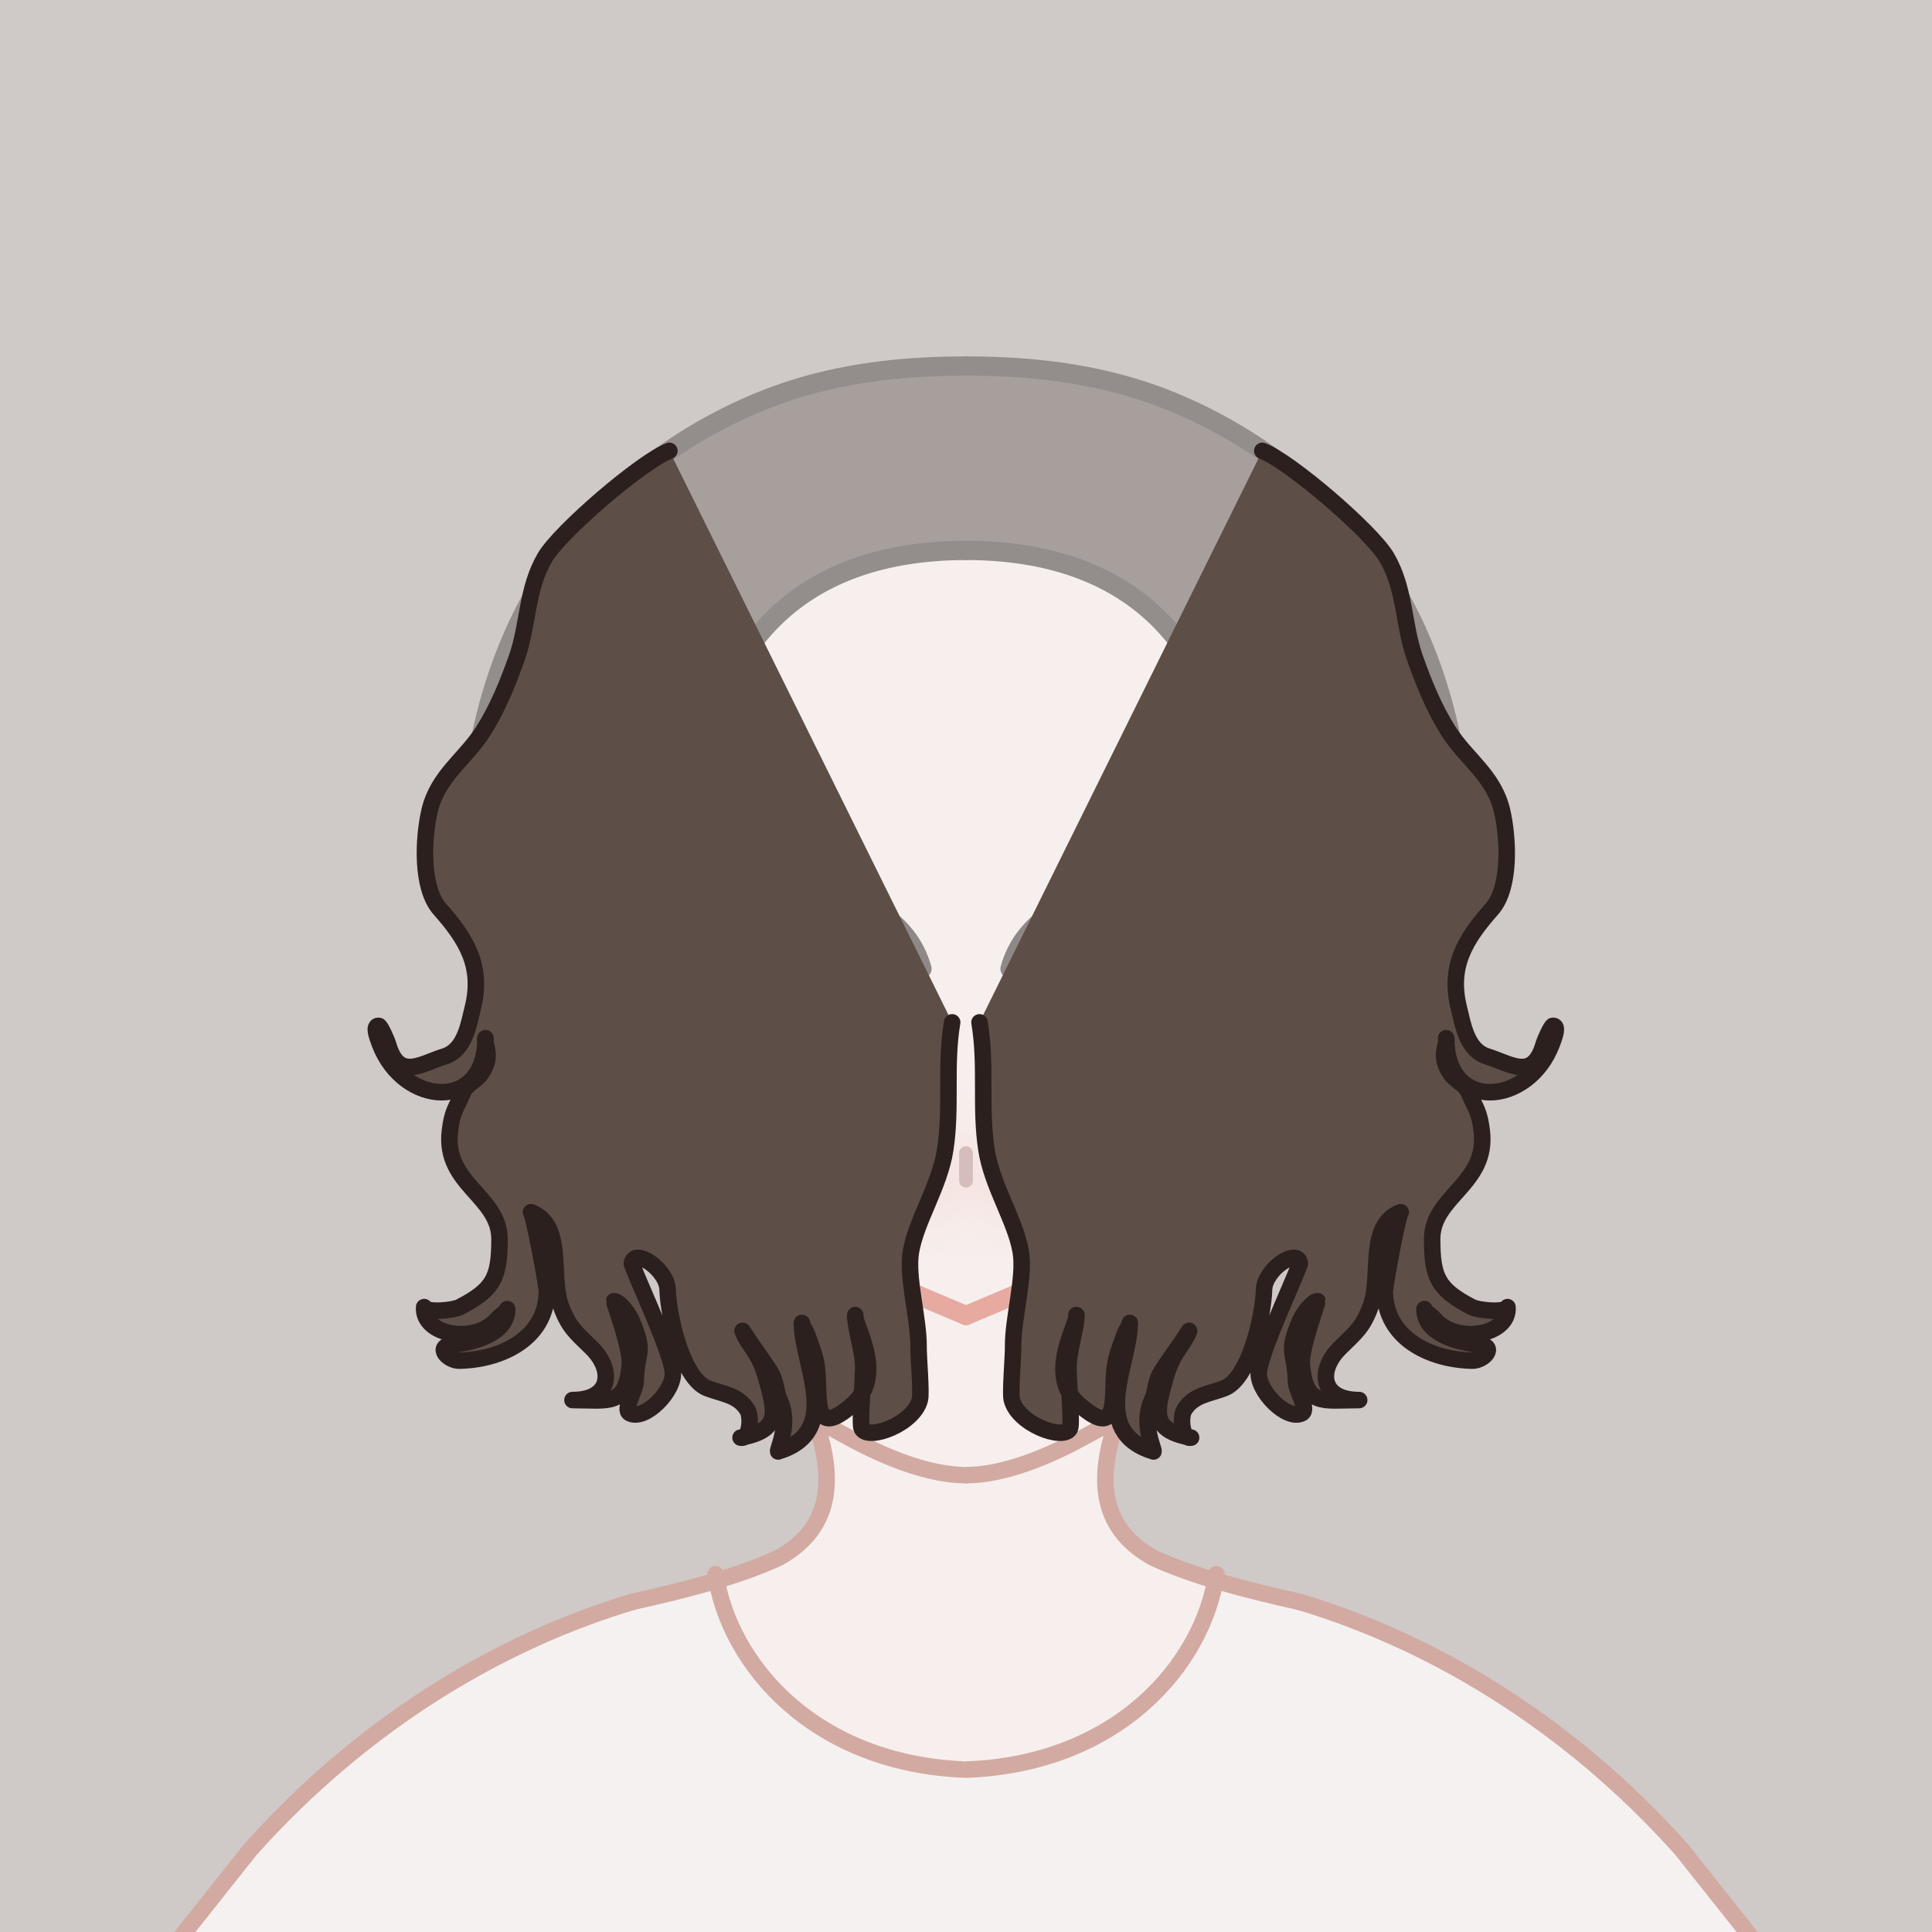
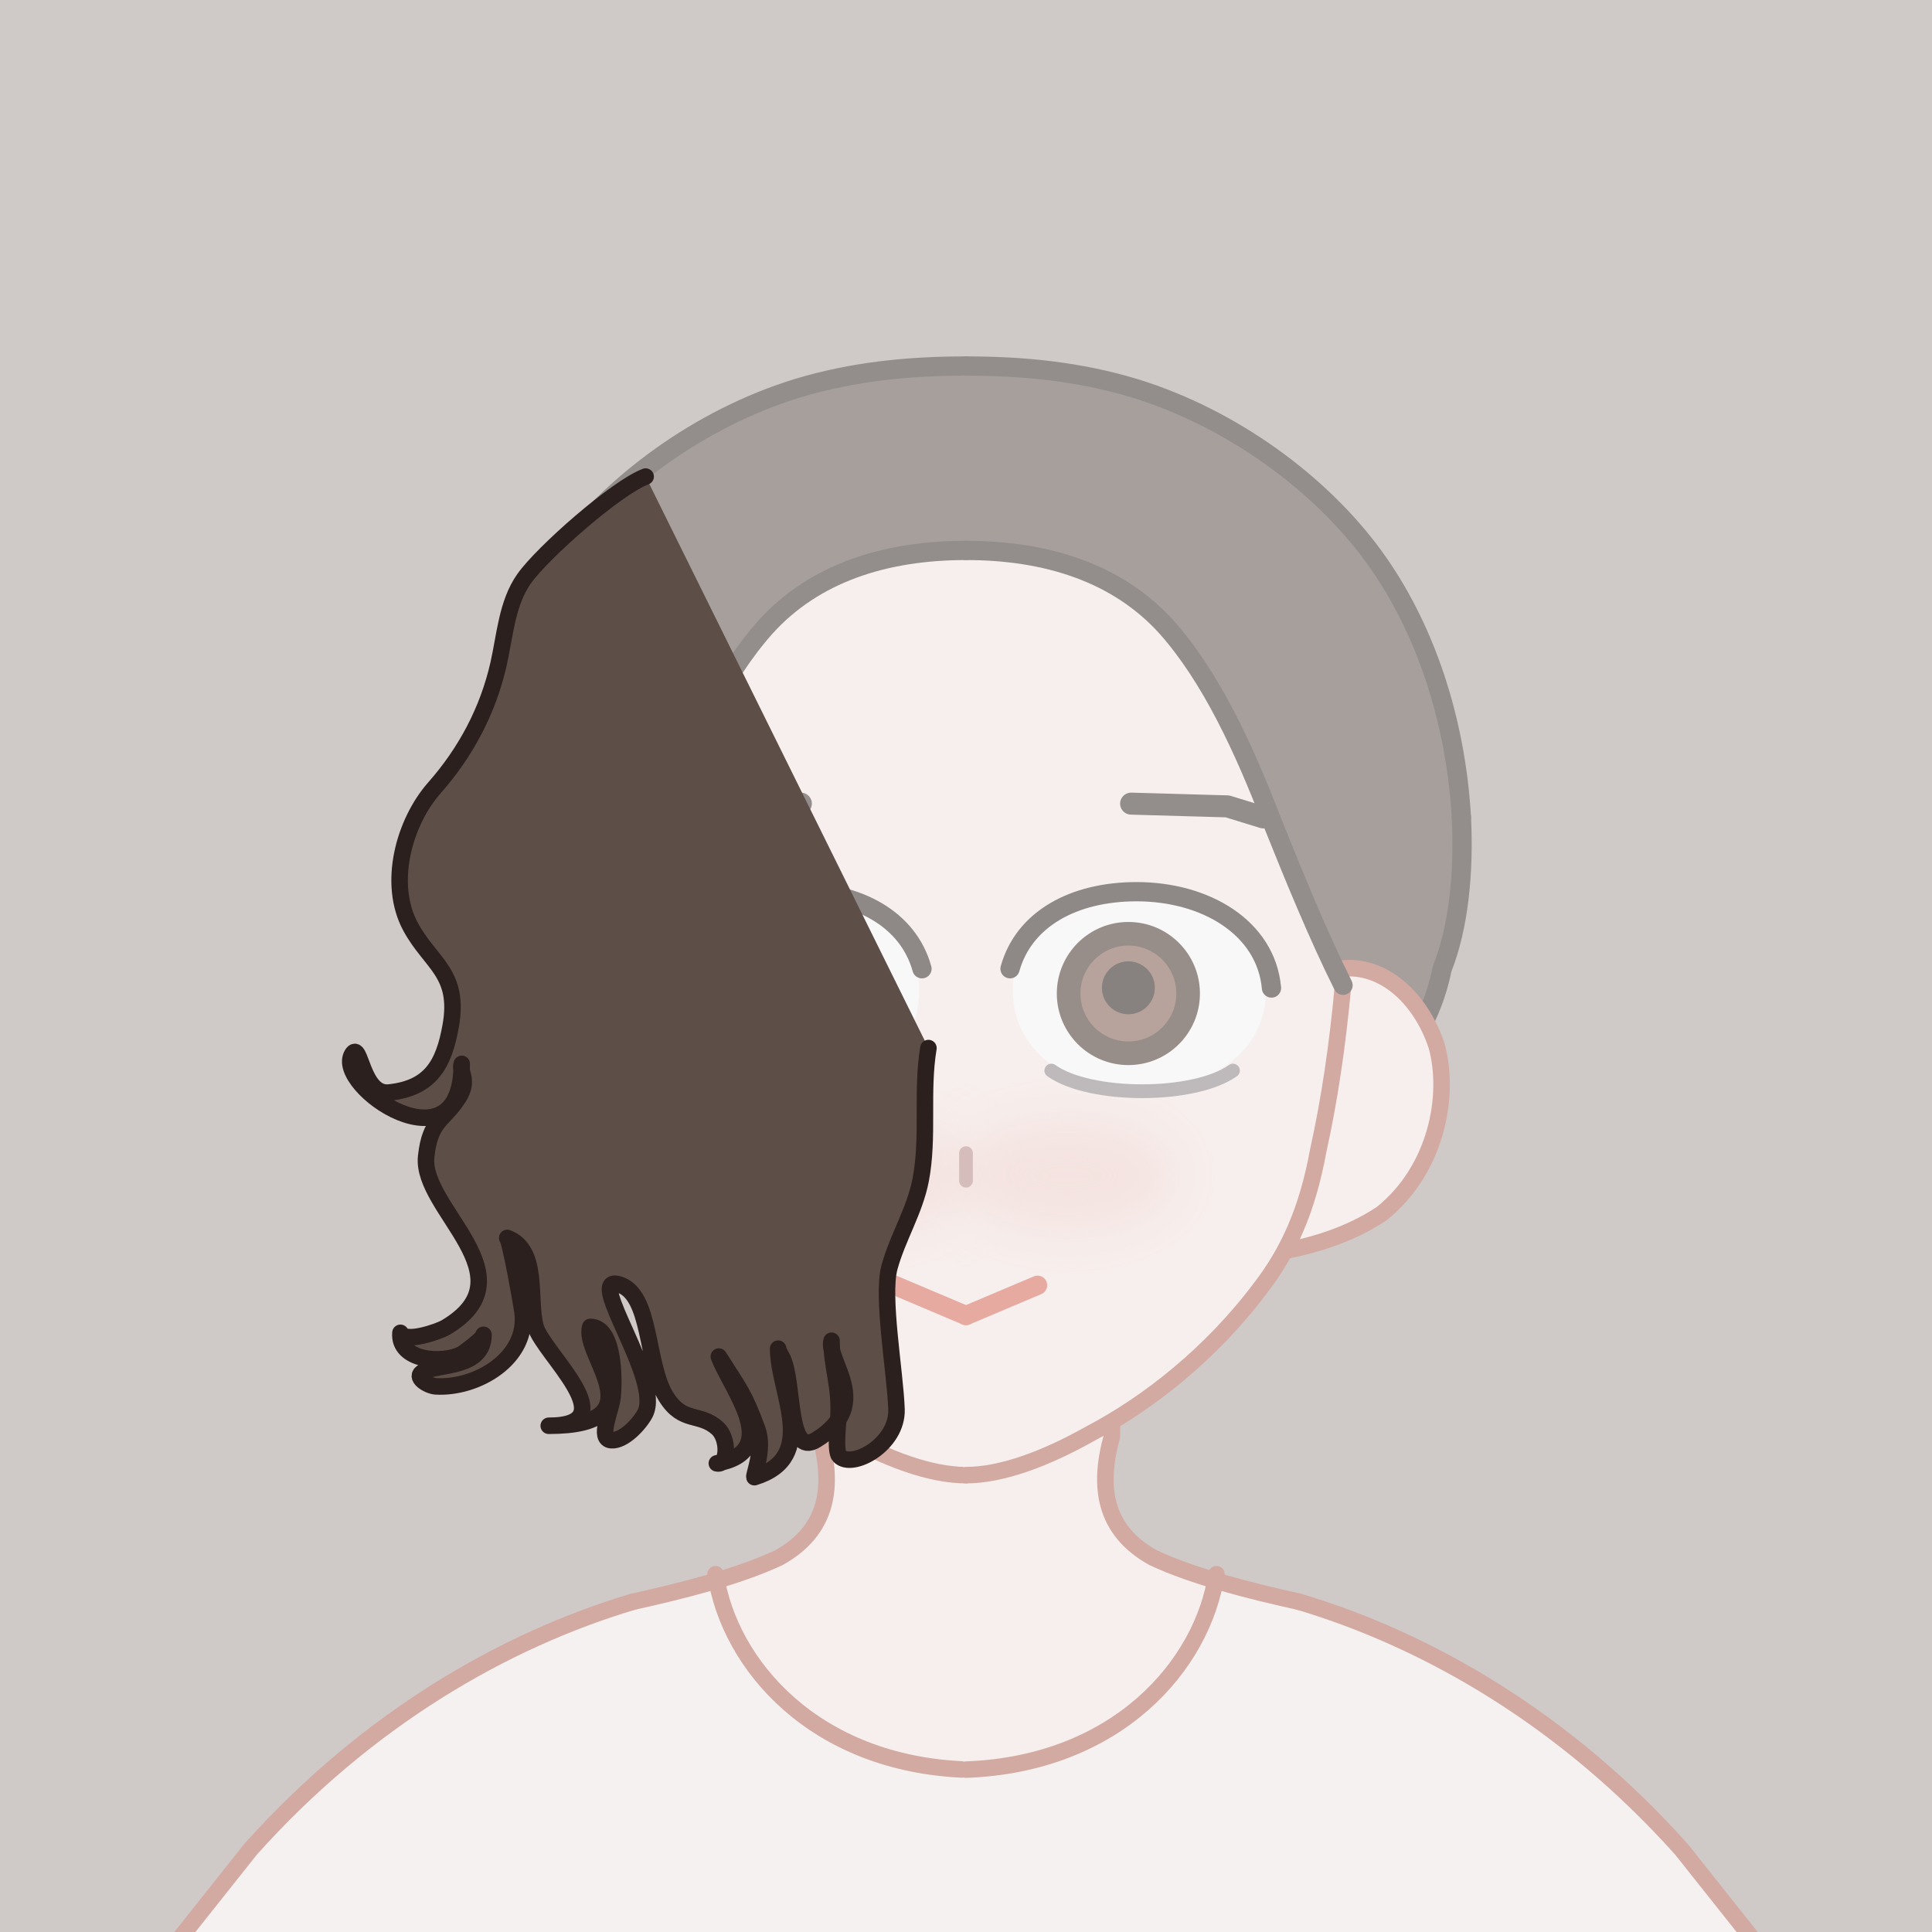
<svg xmlns="http://www.w3.org/2000/svg" width="702" height="702" viewBox="0 0 702 702">
  <defs>
    <clipPath id="clip-path-1">
      <path d="M242 389.2 L386 389.2 L386 464.8 L242 464.8 Z" />
    </clipPath>
    <filter id="filter-1" filterUnits="userSpaceOnUse" x="245" y="377" width="138" height="100" color-interpolation-filters="sRGB">
      <feGaussianBlur in="SourceGraphic" stdDeviation="9" color-interpolation-filters="linearRGB" />
    </filter>
    <clipPath id="clip-path-2">
      <path d="M460 389.2 L316 389.2 L316 464.8 L460 464.8 Z" />
    </clipPath>
    <filter id="filter-2" filterUnits="userSpaceOnUse" x="319" y="377" width="138" height="100" color-interpolation-filters="sRGB">
      <feGaussianBlur in="SourceGraphic" stdDeviation="9" color-interpolation-filters="linearRGB" />
    </filter>
    <clipPath id="clip-path-3">
      <path d="M242 360 C242 338 262 326 288 326 C314 326 334 338 334 360 C334 382 314 396 288 396 C262 396 242 382 242 360 Z" />
    </clipPath>
    <clipPath id="clip-path-4">
      <path d="M460 360 C460 338 440 326 414 326 C388 326 368 338 368 360 C368 382 388 396 414 396 C440 396 460 382 460 360 Z" />
    </clipPath>
  </defs>
  <g id="_ref">
    <g opacity="0.5">
      <rect x="0" y="0" width="702" height="702" fill="#ada19f" />
      <g data-layer="body">
        <g>
          <path d="M260 573 L230 582 C183 596 133 625 91 672 L60 712 L352 712 L352 643 C296 641 265 605 260 573 Z" fill="#f9f2f1" />
          <path d="M296 490 L298 522 C303 540 301 556 283 566 L260 573 C265 605 296 641 352 643 L352 490 Z" fill="#fdeeea" />
          <path d="M230 582 C183 596 133 625 91 672 L64 706" fill="none" stroke="#b46352" stroke-width="6" stroke-linecap="round" stroke-linejoin="round" />
          <path d="M296 500 C298 510 298 516 298 522 C303 540 301 556 283 566 C268 573 248 578 230 582" fill="none" stroke="#b46352" stroke-width="6" stroke-linecap="round" stroke-linejoin="round" />
          <path d="M260 572 C265 605 296 641 351 643" fill="none" stroke="#b46352" stroke-width="6" stroke-linecap="round" stroke-linejoin="round" />
        </g>
        <g>
          <path d="M442 573 L472 582 C519 596 569 625 611 672 L642 712 L350 712 L350 643 C406 641 437 605 442 573 Z" fill="#f9f2f1" />
          <path d="M406 490 L404 522 C399 540 401 556 419 566 L442 573 C437 605 406 641 350 643 L350 490 Z" fill="#fdeeea" />
          <path d="M472 582 C519 596 569 625 611 672 L638 706" fill="none" stroke="#b46352" stroke-width="6" stroke-linecap="round" stroke-linejoin="round" />
          <path d="M406 500 C404 510 404 516 404 522 C399 540 401 556 419 566 C434 573 454 578 472 582" fill="none" stroke="#b46352" stroke-width="6" stroke-linecap="round" stroke-linejoin="round" />
          <path d="M442 572 C437 605 406 641 351 643" fill="none" stroke="#b46352" stroke-width="6" stroke-linecap="round" stroke-linejoin="round" />
        </g>
      </g>
      <g data-layer="hairBase">
        <g>
          <path d="M352 133 L351 133 C330 133 310 135 290 141 C254 152 222 176 203 202 C184 228 173 262 171 297 C170 317 172 337 178 352 C180 362 184 372 190 380 L198 386 L352 386 Z" fill="#5d4e48" />
          <path d="M351 133 C330 133 310 135 290 141 C254 152 222 176 203 202 C184 228 173 262 171 297" fill="none" stroke="#352a27" stroke-width="7" stroke-linecap="round" stroke-linejoin="round" />
          <path d="M171 297 C170 317 172 337 178 352 C180 362 184 372 190 380" fill="none" stroke="#352a27" stroke-width="7" stroke-linecap="round" stroke-linejoin="round" />
        </g>
        <g>
          <path d="M350 133 L351 133 C372 133 392 135 412 141 C448 152 480 176 499 202 C518 228 529 262 531 297 C532 317 530 337 524 352 C522 362 518 372 512 380 L504 386 L350 386 Z" fill="#5d4e48" />
          <path d="M351 133 C372 133 392 135 412 141 C448 152 480 176 499 202 C518 228 529 262 531 297" fill="none" stroke="#352a27" stroke-width="7" stroke-linecap="round" stroke-linejoin="round" />
          <path d="M531 297 C532 317 530 337 524 352 C522 362 518 372 512 380" fill="none" stroke="#352a27" stroke-width="7" stroke-linecap="round" stroke-linejoin="round" />
        </g>
      </g>
      <g data-layer="ear">
        <g>
          <path d="M215 352 C200 350 186 362 180 380 C175 398 180 425 200 441 C212 449 226 453 238 455 L225 380 Z" fill="#fdeeea" />
          <path d="M215 352 C200 350 186 362 180 380 C175 398 180 425 200 441 C212 449 226 453 238 455" fill="none" stroke="#b46352" stroke-width="6" stroke-linecap="round" stroke-linejoin="round" />
        </g>
        <g>
          <path d="M487 352 C502 350 516 362 522 380 C527 398 522 425 502 441 C490 449 476 453 464 455 L477 380 Z" fill="#fdeeea" />
          <path d="M487 352 C502 350 516 362 522 380 C527 398 522 425 502 441 C490 449 476 453 464 455" fill="none" stroke="#b46352" stroke-width="6" stroke-linecap="round" stroke-linejoin="round" />
        </g>
      </g>
      <g data-layer="face">
        <g>
          <path d="M352 200 L351 200 C322 200 296 208 278 228 C262 246 250 272 240 298 C232 318 223 340 214 358 C216 380 219 400 223 418 C227 440 234 455 244 468 C262 492 285 510 306 521 C322 530 338 536 351 536 L352 536 Z" fill="#fdeeea" />
          <path d="M214 358 C216 380 219 400 223 418 C227 440 234 455 244 468 C262 492 285 510 306 521 C322 530 338 536 351 536" fill="none" stroke="#b46352" stroke-width="6" stroke-linecap="round" stroke-linejoin="round" />
        </g>
        <g>
          <path d="M350 200 L351 200 C380 200 406 208 424 228 C440 246 452 272 462 298 C470 318 479 340 488 358 C486 380 483 400 479 418 C475 440 468 455 458 468 C440 492 417 510 396 521 C380 530 364 536 351 536 L350 536 Z" fill="#fdeeea" />
          <path d="M488 358 C486 380 483 400 479 418 C475 440 468 455 458 468 C440 492 417 510 396 521 C380 530 364 536 351 536" fill="none" stroke="#b46352" stroke-width="6" stroke-linecap="round" stroke-linejoin="round" />
        </g>
      </g>
      <g data-layer="makeup">
        <g clip-path="url(#clip-path-1)">
          <g filter="url(#filter-1)">
            <ellipse cx="314" cy="427" rx="40" ry="21" fill="#f3bfb8" opacity="0.5" />
          </g>
        </g>
        <g clip-path="url(#clip-path-2)">
          <g filter="url(#filter-2)">
            <ellipse cx="388" cy="427" rx="40" ry="21" fill="#f3bfb8" opacity="0.5" />
          </g>
        </g>
      </g>
      <g data-layer="mouth">
        <line x1="325" y1="467" x2="351" y2="478" fill="none" stroke="#dc6450" stroke-width="7" stroke-linecap="round" stroke-linejoin="round" />
        <line x1="377" y1="467" x2="351" y2="478" fill="none" stroke="#dc6450" stroke-width="7" stroke-linecap="round" stroke-linejoin="round" />
        <line x1="351" y1="419" x2="351" y2="429" fill="none" stroke="#b98a88" stroke-width="5" stroke-linecap="round" />
      </g>
      <g data-layer="eye">
        <path d="M242 360 C242 338 262 326 288 326 C314 326 334 338 334 360 C334 382 314 396 288 396 C262 396 242 382 242 360 Z" fill="#ffffff" />
        <g clip-path="url(#clip-path-3)">
          <g>
            <circle cx="292" cy="361" r="26" fill="#3e2a22" />
            <circle cx="292" cy="361" r="17.42" fill="#7e5647" />
            <circle cx="292" cy="358.92" r="9.62" fill="#1e1410" />
          </g>
        </g>
        <g>
          <path d="M254 389 C268 399 306 399 320 389" fill="none" stroke="#8b8284" stroke-width="5" stroke-linecap="round" />
          <path d="M240 359 C242 337 264 324 289 324 C312 324 330 334 335 352" fill="none" stroke="#2b201d" stroke-width="7" stroke-linecap="round" stroke-linejoin="round" />
        </g>
        <g>
          <path d="M460 360 C460 338 440 326 414 326 C388 326 368 338 368 360 C368 382 388 396 414 396 C440 396 460 382 460 360 Z" fill="#ffffff" />
          <g clip-path="url(#clip-path-4)">
            <g>
              <circle cx="410" cy="361" r="26" fill="#3e2a22" />
              <circle cx="410" cy="361" r="17.42" fill="#7e5647" />
              <circle cx="410" cy="358.92" r="9.62" fill="#1e1410" />
            </g>
          </g>
          <g>
            <path d="M448 389 C434 399 396 399 382 389" fill="none" stroke="#8b8284" stroke-width="5" stroke-linecap="round" />
            <path d="M462 359 C460 337 438 324 413 324 C390 324 372 334 367 352" fill="none" stroke="#2b201d" stroke-width="7" stroke-linecap="round" stroke-linejoin="round" />
          </g>
        </g>
      </g>
      <g data-layer="hairLine">
        <path d="M351 200 C322 200 296 208 278 228 C262 246 250 272 240 298 C232 318 223 340 214 358" fill="none" stroke="#352a27" stroke-width="7" stroke-linecap="round" stroke-linejoin="round" />
        <path d="M351 200 C380 200 406 208 424 228 C440 246 452 272 462 298 C470 318 479 340 488 358" fill="none" stroke="#352a27" stroke-width="7" stroke-linecap="round" stroke-linejoin="round" />
      </g>
      <g data-layer="brow">
        <polyline points="243,297 256,293 291,292" fill="none" stroke="#352a27" stroke-width="8" stroke-linecap="round" stroke-linejoin="round" />
        <polyline points="459,297 446,293 411,292" fill="none" stroke="#352a27" stroke-width="8" stroke-linecap="round" stroke-linejoin="round" />
      </g>
    </g>
  </g>
-   <g id="hairBack-full">
-     <path d="M243.221 163.824 C233.364 167.52 203.444 193.153 197.954 202.624 C191.22 214.243 192.053 226.849 187.781 239.005 C184.582 248.109 180.751 257.527 175.542 265.69 C168.923 276.062 159.045 281.847 156.066 294.708 C153.846 304.296 152.813 322.418 159.827 330.342 C169.575 341.355 175.533 351.223 171.79 366.235 C170.24 372.451 168.9 381.562 161.476 383.871 C152.933 386.528 144.839 392.866 140.982 379.362 C140.678 378.296 138.269 372.706 137.564 372.719 C135.571 372.754 136.935 376.508 138.036 379.384 C146.674 401.959 176.398 404.15 176.398 377.226 C175.613 379.583 179.498 383.402 174.817 390.102 C172.862 392.902 169.618 393.816 168.356 396.708 C165.678 402.846 164.343 403.646 163.465 410.997 C161.157 430.31 181.559 434.568 181.507 450.316 C181.461 464.037 179.482 468.52 167.057 474.946 C164.795 476.116 155.01 477.161 154.124 474.946 C153.276 485.12 172.786 488.863 180.899 479.035 C181.782 477.966 184.658 476.377 184.302 475.664 C184.302 484.798 171.78 487.818 164.439 488.564 C157.906 489.229 162.805 494.475 166.924 494.393 C182.261 494.088 198.452 486.29 198.71 469.353 C198.741 467.311 193.957 441.283 192.924 440.456 C205.307 445.1 199.826 463.584 203.702 474.227 C206.643 482.302 208.981 483.874 214.959 489.769 C223.155 497.851 222.092 508.716 208.013 508.716 C221.671 508.716 227.434 511.11 228.851 495.783 C229.371 490.153 223.027 473.018 223.102 472.79 C225.176 472.79 228.656 477.848 229.431 479.663 C234.742 492.099 231.305 490.152 230.972 502.054 C230.877 505.46 226.255 512.17 228.852 513.516 C234.324 516.351 245.304 505.262 244.467 498.304 C243.421 489.606 229.341 460.227 229.585 458.919 C230.627 453.348 242.401 461.262 242.587 468.648 C242.815 477.75 247.828 500.895 257.053 504.429 C262.74 506.608 268.307 506.863 271.604 512.391 C273.113 514.92 272.517 523.13 269.088 522.368 C283.973 519.662 281.823 512.917 278.253 500.201 C275.716 491.163 271.814 488.921 269.807 483.568 C272.745 488.185 276.26 492.859 279.347 497.536 C282.46 502.252 281.438 504.605 283.444 509.089 C287.2 517.48 282.45 526.527 282.74 527.398 C306.35 520.134 291.362 495.619 291.362 480.694 C291.085 480.971 293.052 484.21 293.272 484.854 C295.011 489.926 296.537 493.086 296.989 498.501 C297.84 508.698 295.352 523.115 309.942 510.196 C322.277 499.275 309.967 481.003 310.763 477.82 C310.763 482.523 313.204 489.414 313.61 495.381 C313.901 499.661 312.185 517.473 313.127 519.123 C315.669 523.576 332.224 517.329 334.257 508.473 C334.853 505.876 333.714 493.056 333.755 489.316 C333.872 478.905 329.359 464.085 331.009 454.675 C332.997 443.334 341.414 430.921 343.442 417.756 C345.862 402.05 343.313 387.421 345.97 371.478" fill="#5d4e48" stroke="#2b201d" stroke-width="6" stroke-linecap="round" stroke-linejoin="round" />
-     <path d="M458.655 163.824 C468.512 167.52 498.433 193.153 503.922 202.624 C510.657 214.243 509.823 226.849 514.095 239.005 C517.294 248.109 521.125 257.527 526.334 265.69 C532.953 276.062 542.832 281.847 545.81 294.708 C548.031 304.296 549.063 322.418 542.049 330.342 C532.301 341.355 526.344 351.223 530.087 366.235 C531.637 372.451 532.976 381.562 540.401 383.871 C548.943 386.528 557.038 392.866 560.894 379.362 C561.199 378.296 563.607 372.706 564.312 372.719 C566.305 372.754 564.941 376.508 563.841 379.384 C555.203 401.959 525.478 404.15 525.478 377.226 C526.264 379.583 522.378 383.402 527.059 390.102 C529.015 392.902 532.258 393.816 533.52 396.708 C536.199 402.846 537.533 403.646 538.412 410.997 C540.72 430.31 520.318 434.568 520.37 450.316 C520.415 464.037 522.394 468.52 534.819 474.946 C537.081 476.116 546.867 477.161 547.752 474.946 C548.6 485.12 529.091 488.863 520.977 479.035 C520.095 477.966 517.218 476.377 517.574 475.664 C517.574 484.798 530.096 487.818 537.437 488.564 C543.971 489.229 539.071 494.475 534.952 494.393 C519.615 494.088 503.425 486.29 503.166 469.353 C503.135 467.311 507.919 441.283 508.952 440.456 C496.569 445.1 502.05 463.584 498.174 474.227 C495.234 482.302 492.895 483.874 486.917 489.769 C478.721 497.851 479.784 508.716 493.863 508.716 C480.206 508.716 474.442 511.11 473.026 495.783 C472.506 490.153 478.85 473.018 478.774 472.79 C476.701 472.79 473.22 477.848 472.445 479.663 C467.134 492.099 470.572 490.152 470.904 502.054 C470.999 505.46 475.621 512.17 473.025 513.516 C467.552 516.351 456.573 505.262 457.41 498.304 C458.456 489.606 472.536 460.227 472.291 458.919 C471.249 453.348 459.475 461.262 459.29 468.648 C459.061 477.75 454.048 500.895 444.823 504.429 C439.137 506.608 433.569 506.863 430.272 512.391 C428.764 514.92 429.359 523.13 432.788 522.368 C417.903 519.662 420.054 512.917 423.623 500.201 C426.16 491.163 430.062 488.921 432.07 483.568 C429.132 488.185 425.617 492.859 422.529 497.536 C419.416 502.252 420.438 504.605 418.432 509.089 C414.676 517.48 419.427 526.527 419.136 527.398 C395.526 520.134 410.514 495.619 410.514 480.694 C410.791 480.971 408.825 484.21 408.604 484.854 C406.866 489.926 405.339 493.086 404.887 498.501 C404.036 508.698 406.524 523.115 391.934 510.196 C379.6 499.275 391.91 481.003 391.114 477.82 C391.114 482.523 388.673 489.414 388.267 495.381 C387.975 499.661 389.691 517.473 388.749 519.123 C386.208 523.576 369.653 517.329 367.619 508.473 C367.023 505.876 368.163 493.056 368.121 489.316 C368.004 478.905 372.517 464.085 370.868 454.675 C368.88 443.334 360.462 430.921 358.434 417.756 C356.014 402.05 358.563 387.421 355.906 371.478" fill="#5d4e48" stroke="#2b201d" stroke-width="6" stroke-linecap="round" stroke-linejoin="round" />
+   <g id="hairBack-half">
+     <path d="M234.599 173.165 C223.936 177.163 197.107 200.813 190.429 210.293 C184.149 219.209 183.487 230.996 181.14 241.323 C177.3 258.224 169.239 273.34 157.856 286.256 C146.781 298.821 140.693 321.057 149.194 336.762 C156.485 350.231 167.22 353.484 163.747 372.875 C161.277 386.668 156.499 395.409 141.34 396.974 C131.367 398.004 131.051 377.889 127.942 383.075 C121.091 394.502 167.776 426.709 167.776 386.567 C166.731 389.704 170.695 392.333 166.649 398.76 C161.303 407.251 156.261 406.772 154.843 420.338 C152.858 439.326 193.39 463.708 161.937 482.359 C159.545 483.778 147.067 488.2 145.502 484.287 C144.645 494.567 160.896 495.668 167.783 492.004 C168.177 491.794 176.191 486.029 175.68 485.005 C175.68 497.184 159.644 495.531 153.966 498.314 C149.917 500.298 155.611 503.566 158.302 503.734 C173.206 504.663 192.24 493.507 189.831 476.494 C189.41 473.517 185.366 450.649 184.302 449.797 C196.119 454.229 191.852 472.331 194.625 482.137 C197.344 491.752 228.086 518.057 199.391 518.057 C239.613 518.057 211.198 492.104 214.48 482.131 C223.451 482.131 223.16 501.947 222.597 507.526 C222.085 512.594 217.032 522.927 222.121 523.31 C226.653 523.652 232.448 517.296 234.366 513.667 C240.86 501.382 212.644 463.495 224.613 466.62 C236.917 469.832 234.536 495.659 242.099 507.628 C248.209 517.296 254.139 513.111 260.645 518.898 C264.96 522.736 264.514 532.608 260.466 531.709 C284.68 527.307 265.619 504.736 261.185 492.909 C268.623 504.598 270.41 506.339 275.169 519.271 C277.826 526.488 273.785 535.74 274.118 536.739 C297.743 529.47 282.74 505.988 282.74 490.035 C282.484 490.291 284.205 493.209 284.431 493.718 C288.619 503.187 286.057 529.639 296.537 523.206 C317.607 510.272 300.235 494.78 302.141 487.161 C302.141 496.548 305.273 503.414 304.655 514.772 C304.52 517.25 303.368 527.329 304.973 529.04 C309.529 533.896 326.198 524.953 325.744 512.05 C325.27 498.6 320.313 471.036 323.182 460.511 C326.147 449.638 332.374 439.964 334.54 428.705 C337.541 413.109 334.702 396.692 337.348 380.819" fill="#5d4e48" stroke="#2b201d" stroke-width="6" stroke-linecap="round" stroke-linejoin="round" />
  </g>
</svg>
